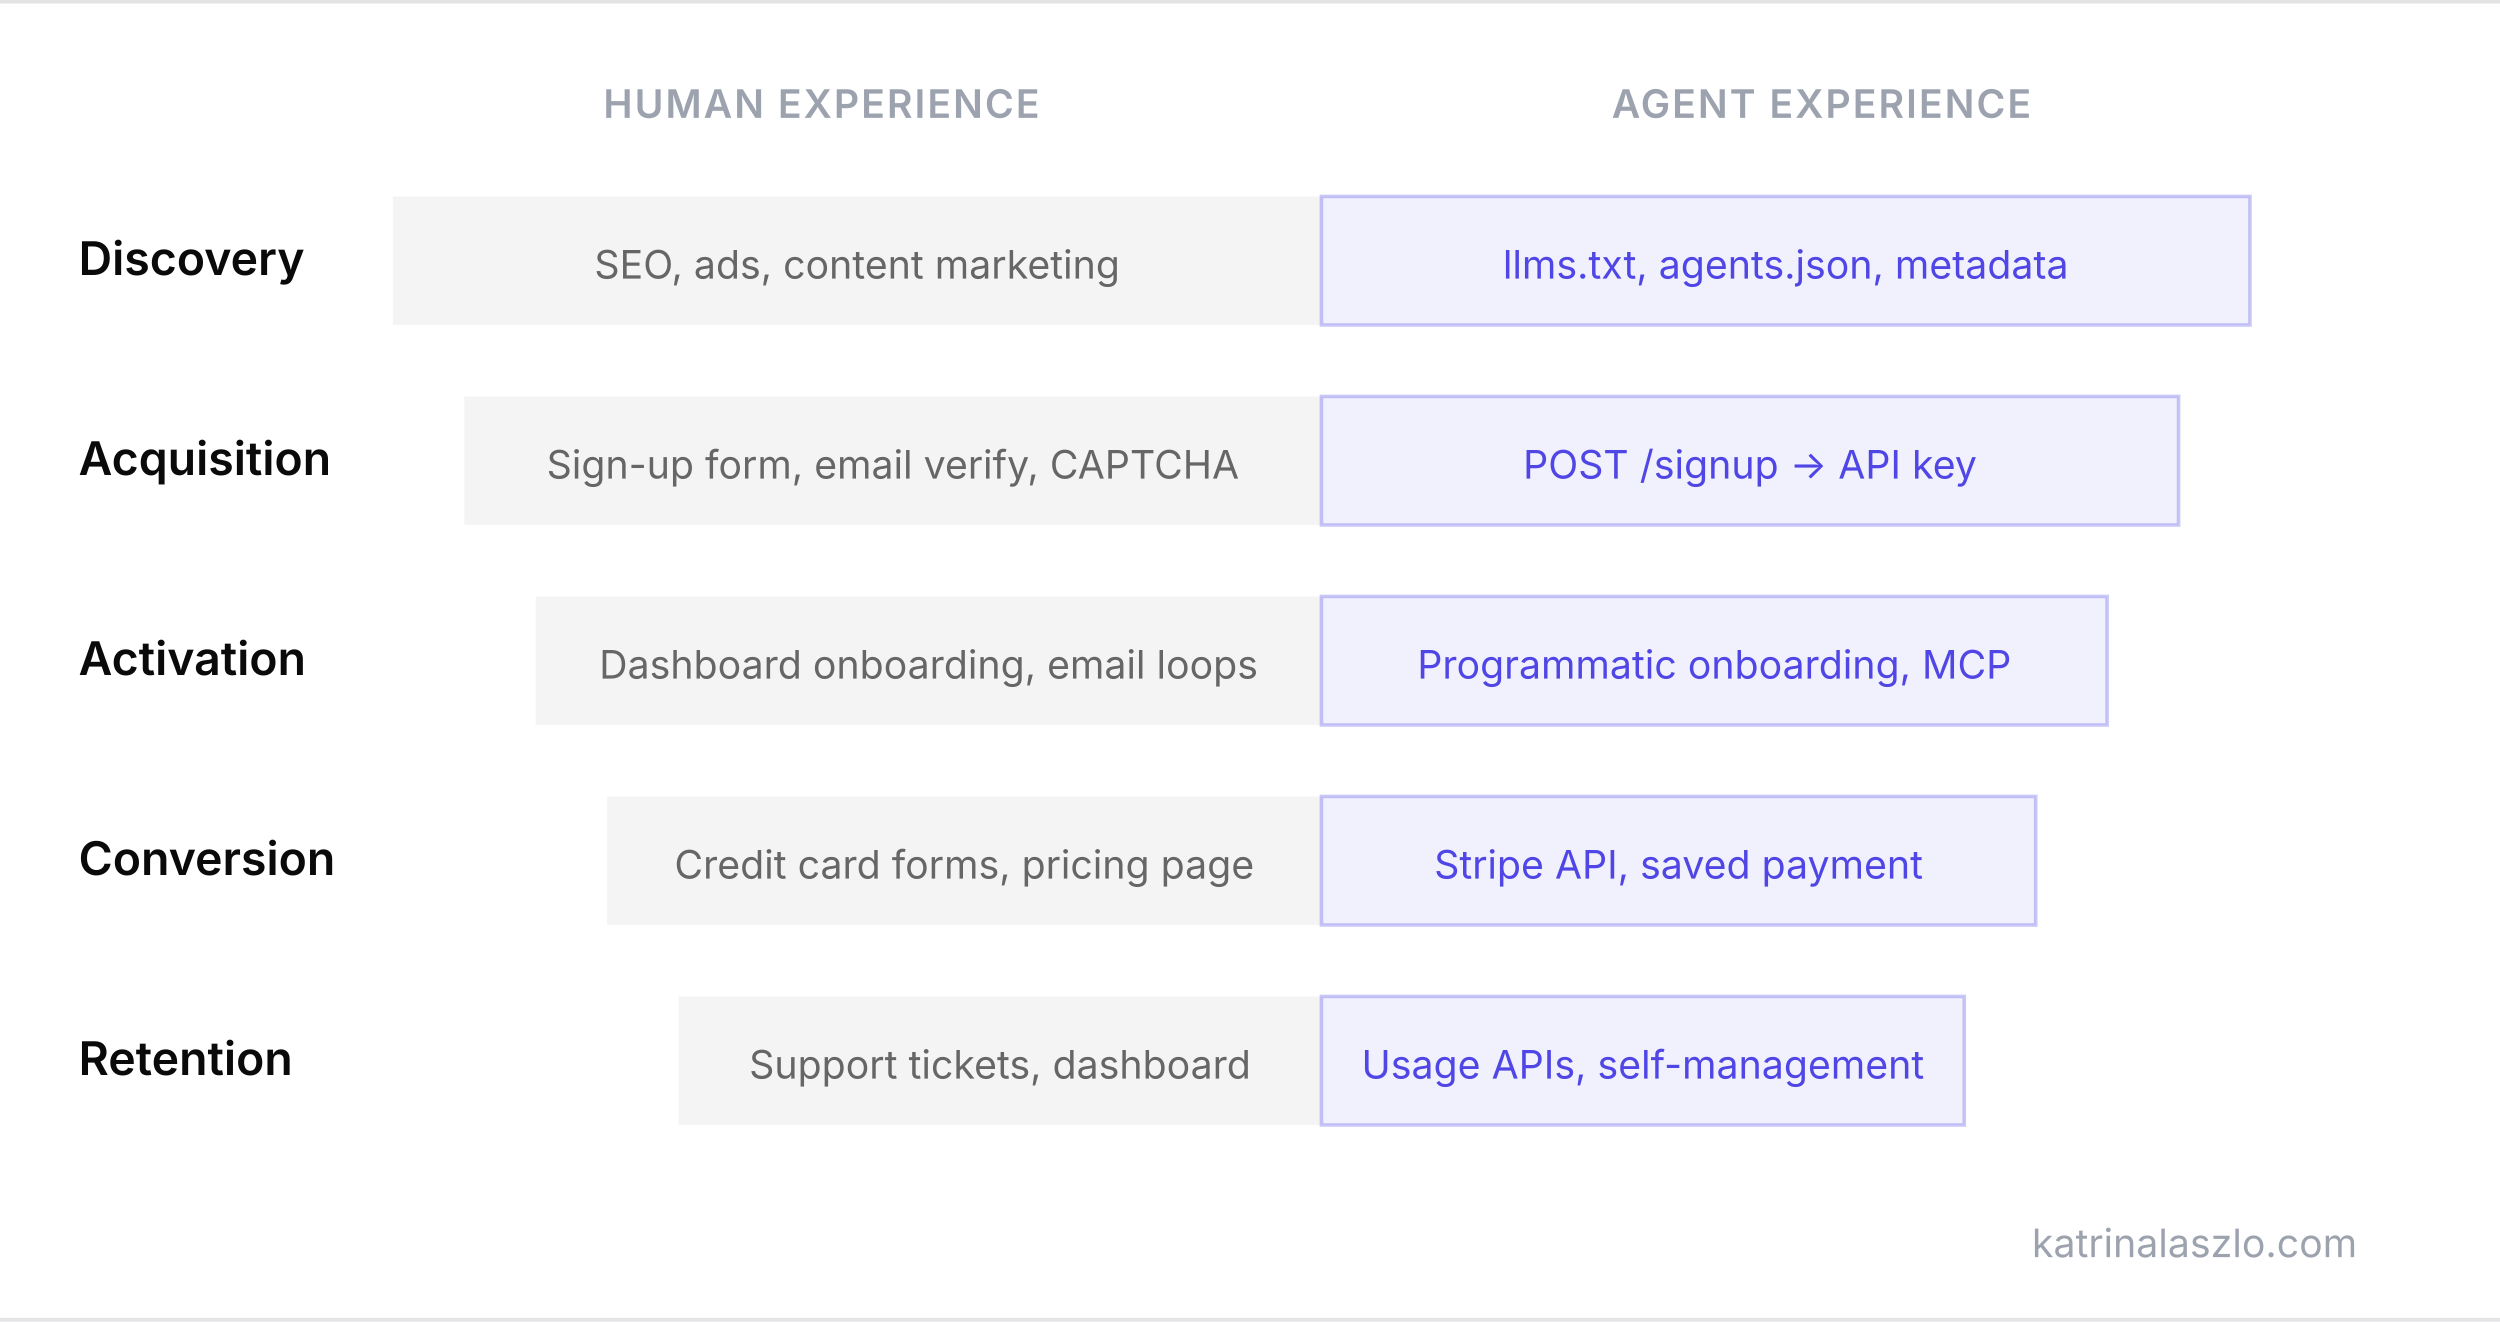
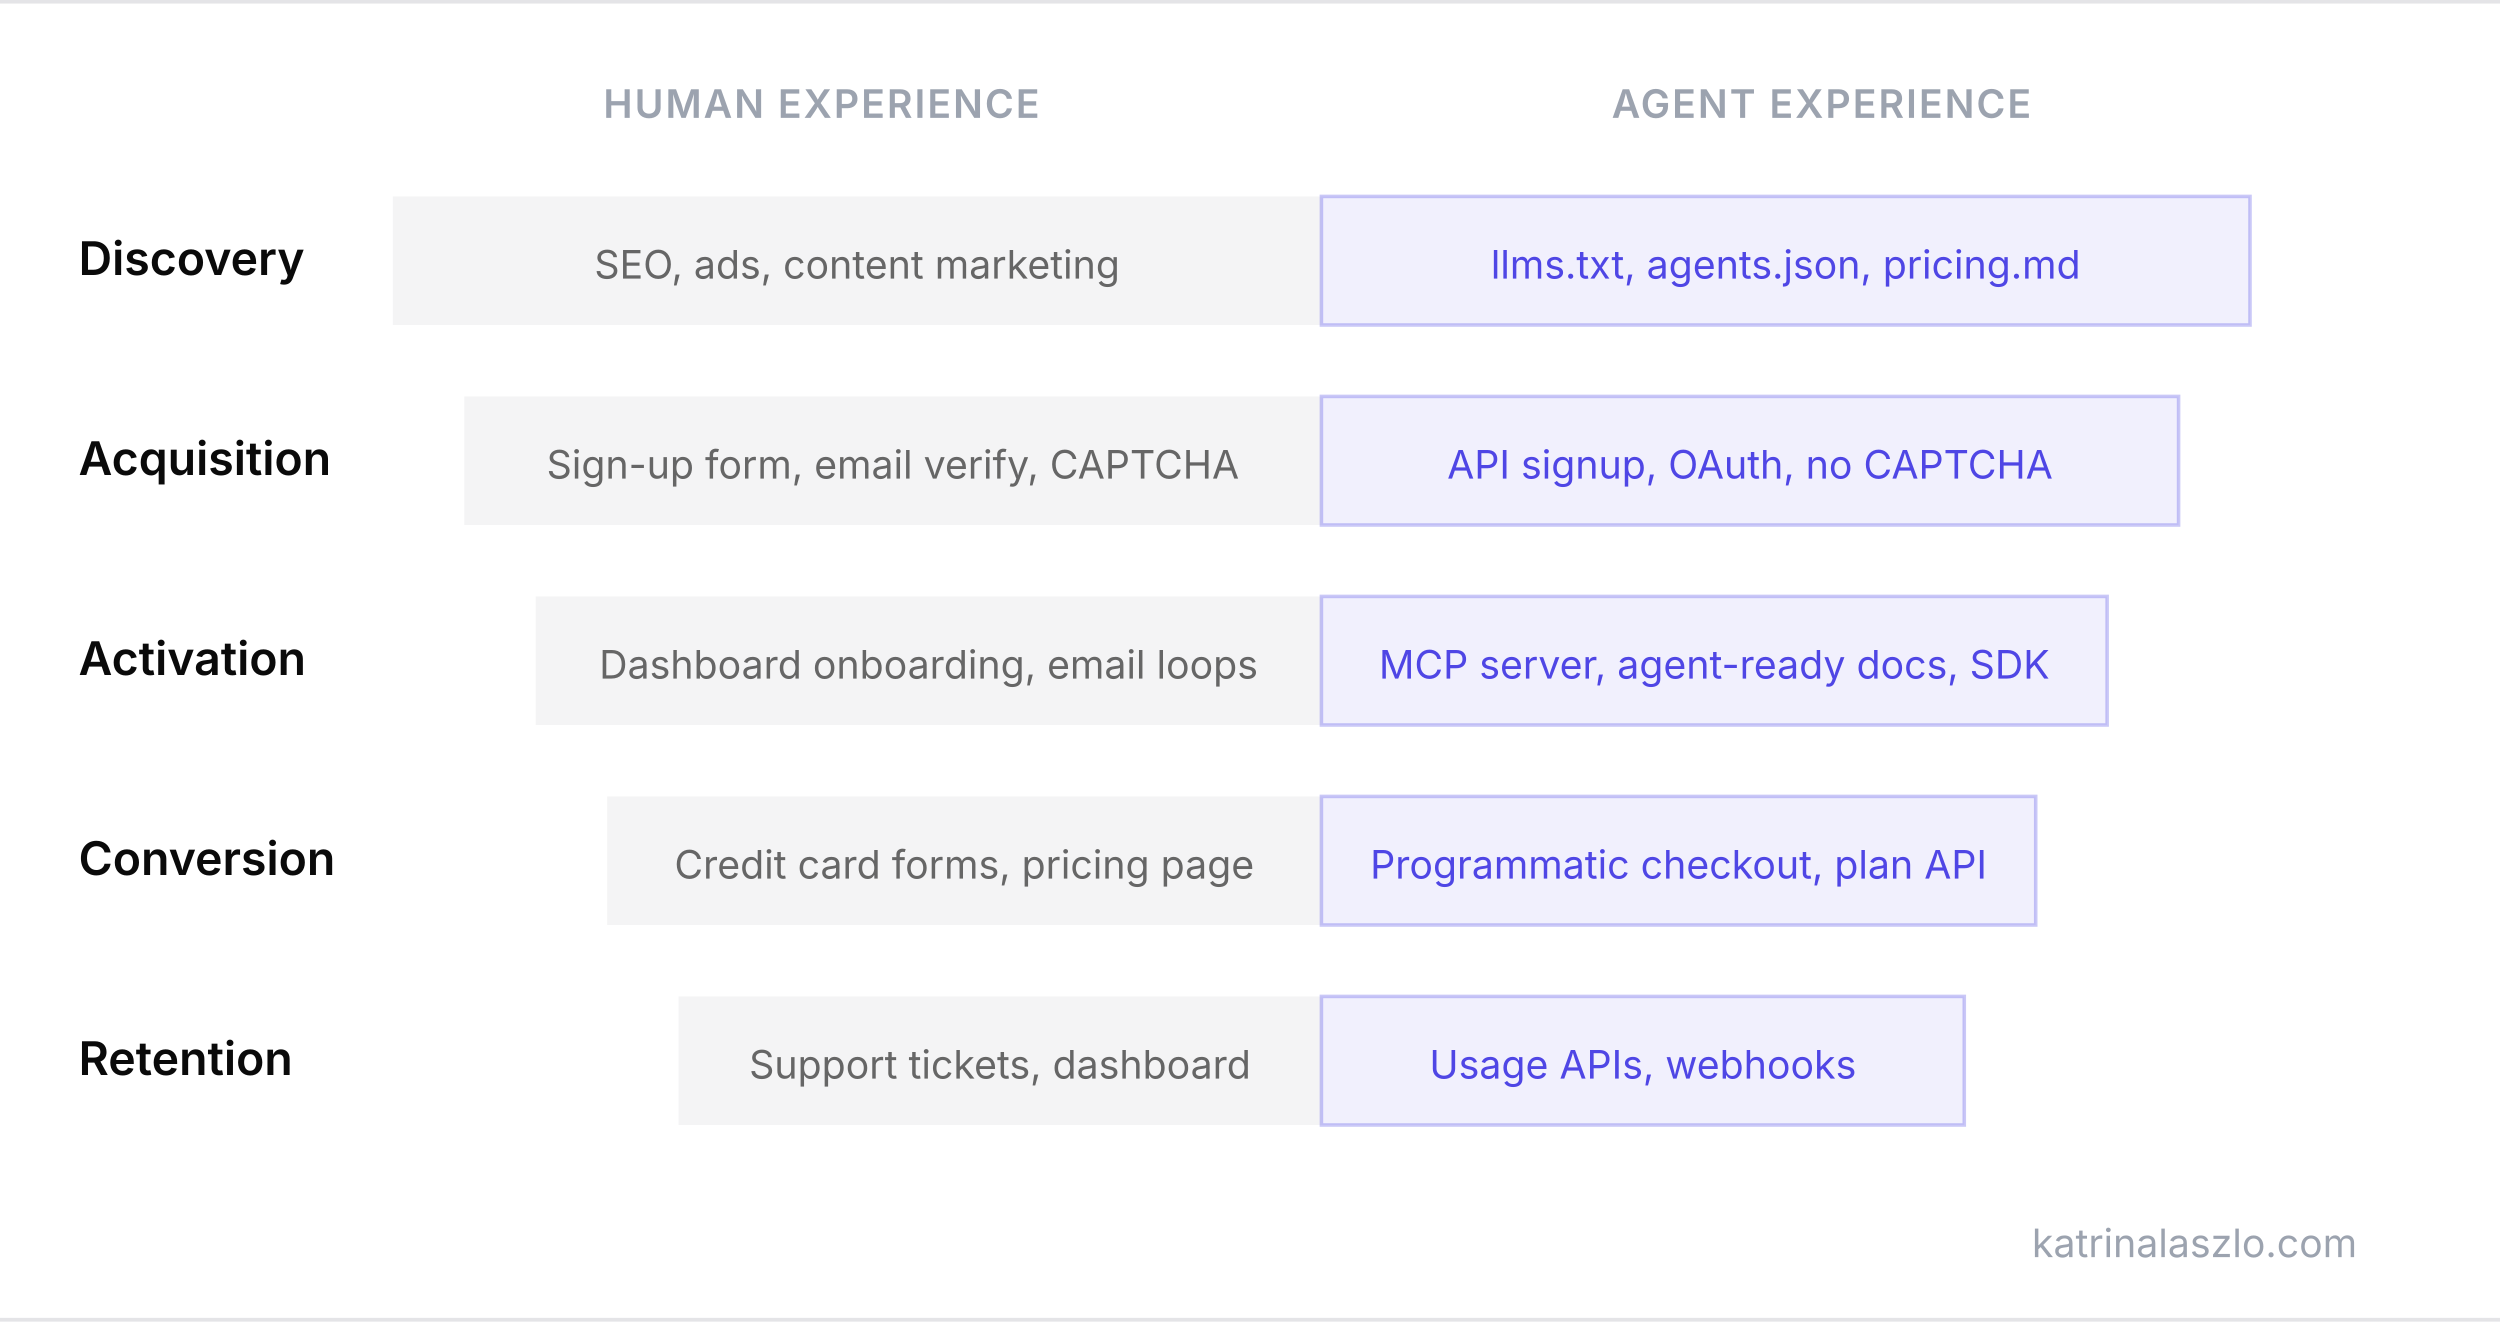
<svg xmlns="http://www.w3.org/2000/svg" width="700" height="370" font-family="Inter, system-ui, sans-serif">
  <rect width="700" height="370" fill="#ffffff" />
  <rect x="0" y="0" width="700" height="1" fill="#e4e4e7" />
  <rect x="0" y="369" width="700" height="1" fill="#e4e4e7" />
  <text x="230" y="33" font-size="11" font-weight="600" fill="#9ca3af" text-anchor="middle" letter-spacing="0.05em">HUMAN EXPERIENCE</text>
  <text x="510" y="33" font-size="11" font-weight="600" fill="#9ca3af" text-anchor="middle" letter-spacing="0.05em">AGENT EXPERIENCE</text>
  <text x="22" y="77" font-size="13" font-weight="600" fill="#0a0a0a">Discovery</text>
  <rect x="110" y="55" width="260" height="36" fill="#f4f4f5" />
  <rect x="370" y="55" width="260" height="36" fill="#4f46e5" fill-opacity="0.08" />
  <rect x="370" y="55" width="260" height="36" fill="none" stroke="#4f46e5" stroke-width="1" stroke-opacity="0.3" />
  <text x="240" y="78" font-size="11" fill="#666666" text-anchor="middle">SEO, ads, content marketing</text>
-   <text x="500" y="78" font-size="11" fill="#4f46e5" text-anchor="middle">llms.txt, agents.json, metadata</text>
+   <text x="500" y="78" font-size="11" fill="#4f46e5" text-anchor="middle">llms.txt, agents.json, pricing.md</text>
  <text x="22" y="133" font-size="13" font-weight="600" fill="#0a0a0a">Acquisition</text>
  <rect x="130" y="111" width="240" height="36" fill="#f4f4f5" />
  <rect x="370" y="111" width="240" height="36" fill="#4f46e5" fill-opacity="0.08" />
  <rect x="370" y="111" width="240" height="36" fill="none" stroke="#4f46e5" stroke-width="1" stroke-opacity="0.3" />
  <text x="250" y="134" font-size="11" fill="#666666" text-anchor="middle">Sign-up form, email verify, CAPTCHA</text>
-   <text x="490" y="134" font-size="11" fill="#4f46e5" text-anchor="middle">POST /signup → API key</text>
+   <text x="490" y="134" font-size="11" fill="#4f46e5" text-anchor="middle">API signup, OAuth, no CAPTCHA</text>
  <text x="22" y="189" font-size="13" font-weight="600" fill="#0a0a0a">Activation</text>
  <rect x="150" y="167" width="220" height="36" fill="#f4f4f5" />
  <rect x="370" y="167" width="220" height="36" fill="#4f46e5" fill-opacity="0.08" />
  <rect x="370" y="167" width="220" height="36" fill="none" stroke="#4f46e5" stroke-width="1" stroke-opacity="0.3" />
  <text x="260" y="190" font-size="11" fill="#666666" text-anchor="middle">Dashboard onboarding, email loops</text>
-   <text x="480" y="190" font-size="11" fill="#4f46e5" text-anchor="middle">Programmatic onboarding, MCP</text>
+   <text x="480" y="190" font-size="11" fill="#4f46e5" text-anchor="middle">MCP server, agent-ready docs, SDK</text>
  <text x="22" y="245" font-size="13" font-weight="600" fill="#0a0a0a">Conversion</text>
  <rect x="170" y="223" width="200" height="36" fill="#f4f4f5" />
  <rect x="370" y="223" width="200" height="36" fill="#4f46e5" fill-opacity="0.08" />
  <rect x="370" y="223" width="200" height="36" fill="none" stroke="#4f46e5" stroke-width="1" stroke-opacity="0.3" />
  <text x="270" y="246" font-size="11" fill="#666666" text-anchor="middle">Credit card forms, pricing page</text>
-   <text x="470" y="246" font-size="11" fill="#4f46e5" text-anchor="middle">Stripe API, saved payment</text>
+   <text x="470" y="246" font-size="11" fill="#4f46e5" text-anchor="middle">Programmatic checkout, plan API</text>
  <text x="22" y="301" font-size="13" font-weight="600" fill="#0a0a0a">Retention</text>
  <rect x="190" y="279" width="180" height="36" fill="#f4f4f5" />
  <rect x="370" y="279" width="180" height="36" fill="#4f46e5" fill-opacity="0.08" />
  <rect x="370" y="279" width="180" height="36" fill="none" stroke="#4f46e5" stroke-width="1" stroke-opacity="0.3" />
  <text x="280" y="302" font-size="11" fill="#666666" text-anchor="middle">Support tickets, dashboard</text>
-   <text x="460" y="302" font-size="11" fill="#4f46e5" text-anchor="middle">Usage APIs, self-management</text>
+   <text x="460" y="302" font-size="11" fill="#4f46e5" text-anchor="middle">Usage APIs, webhooks</text>
  <text x="660" y="352" font-size="11" fill="#9ca3af" text-anchor="end">katrinalaszlo.com</text>
</svg>
